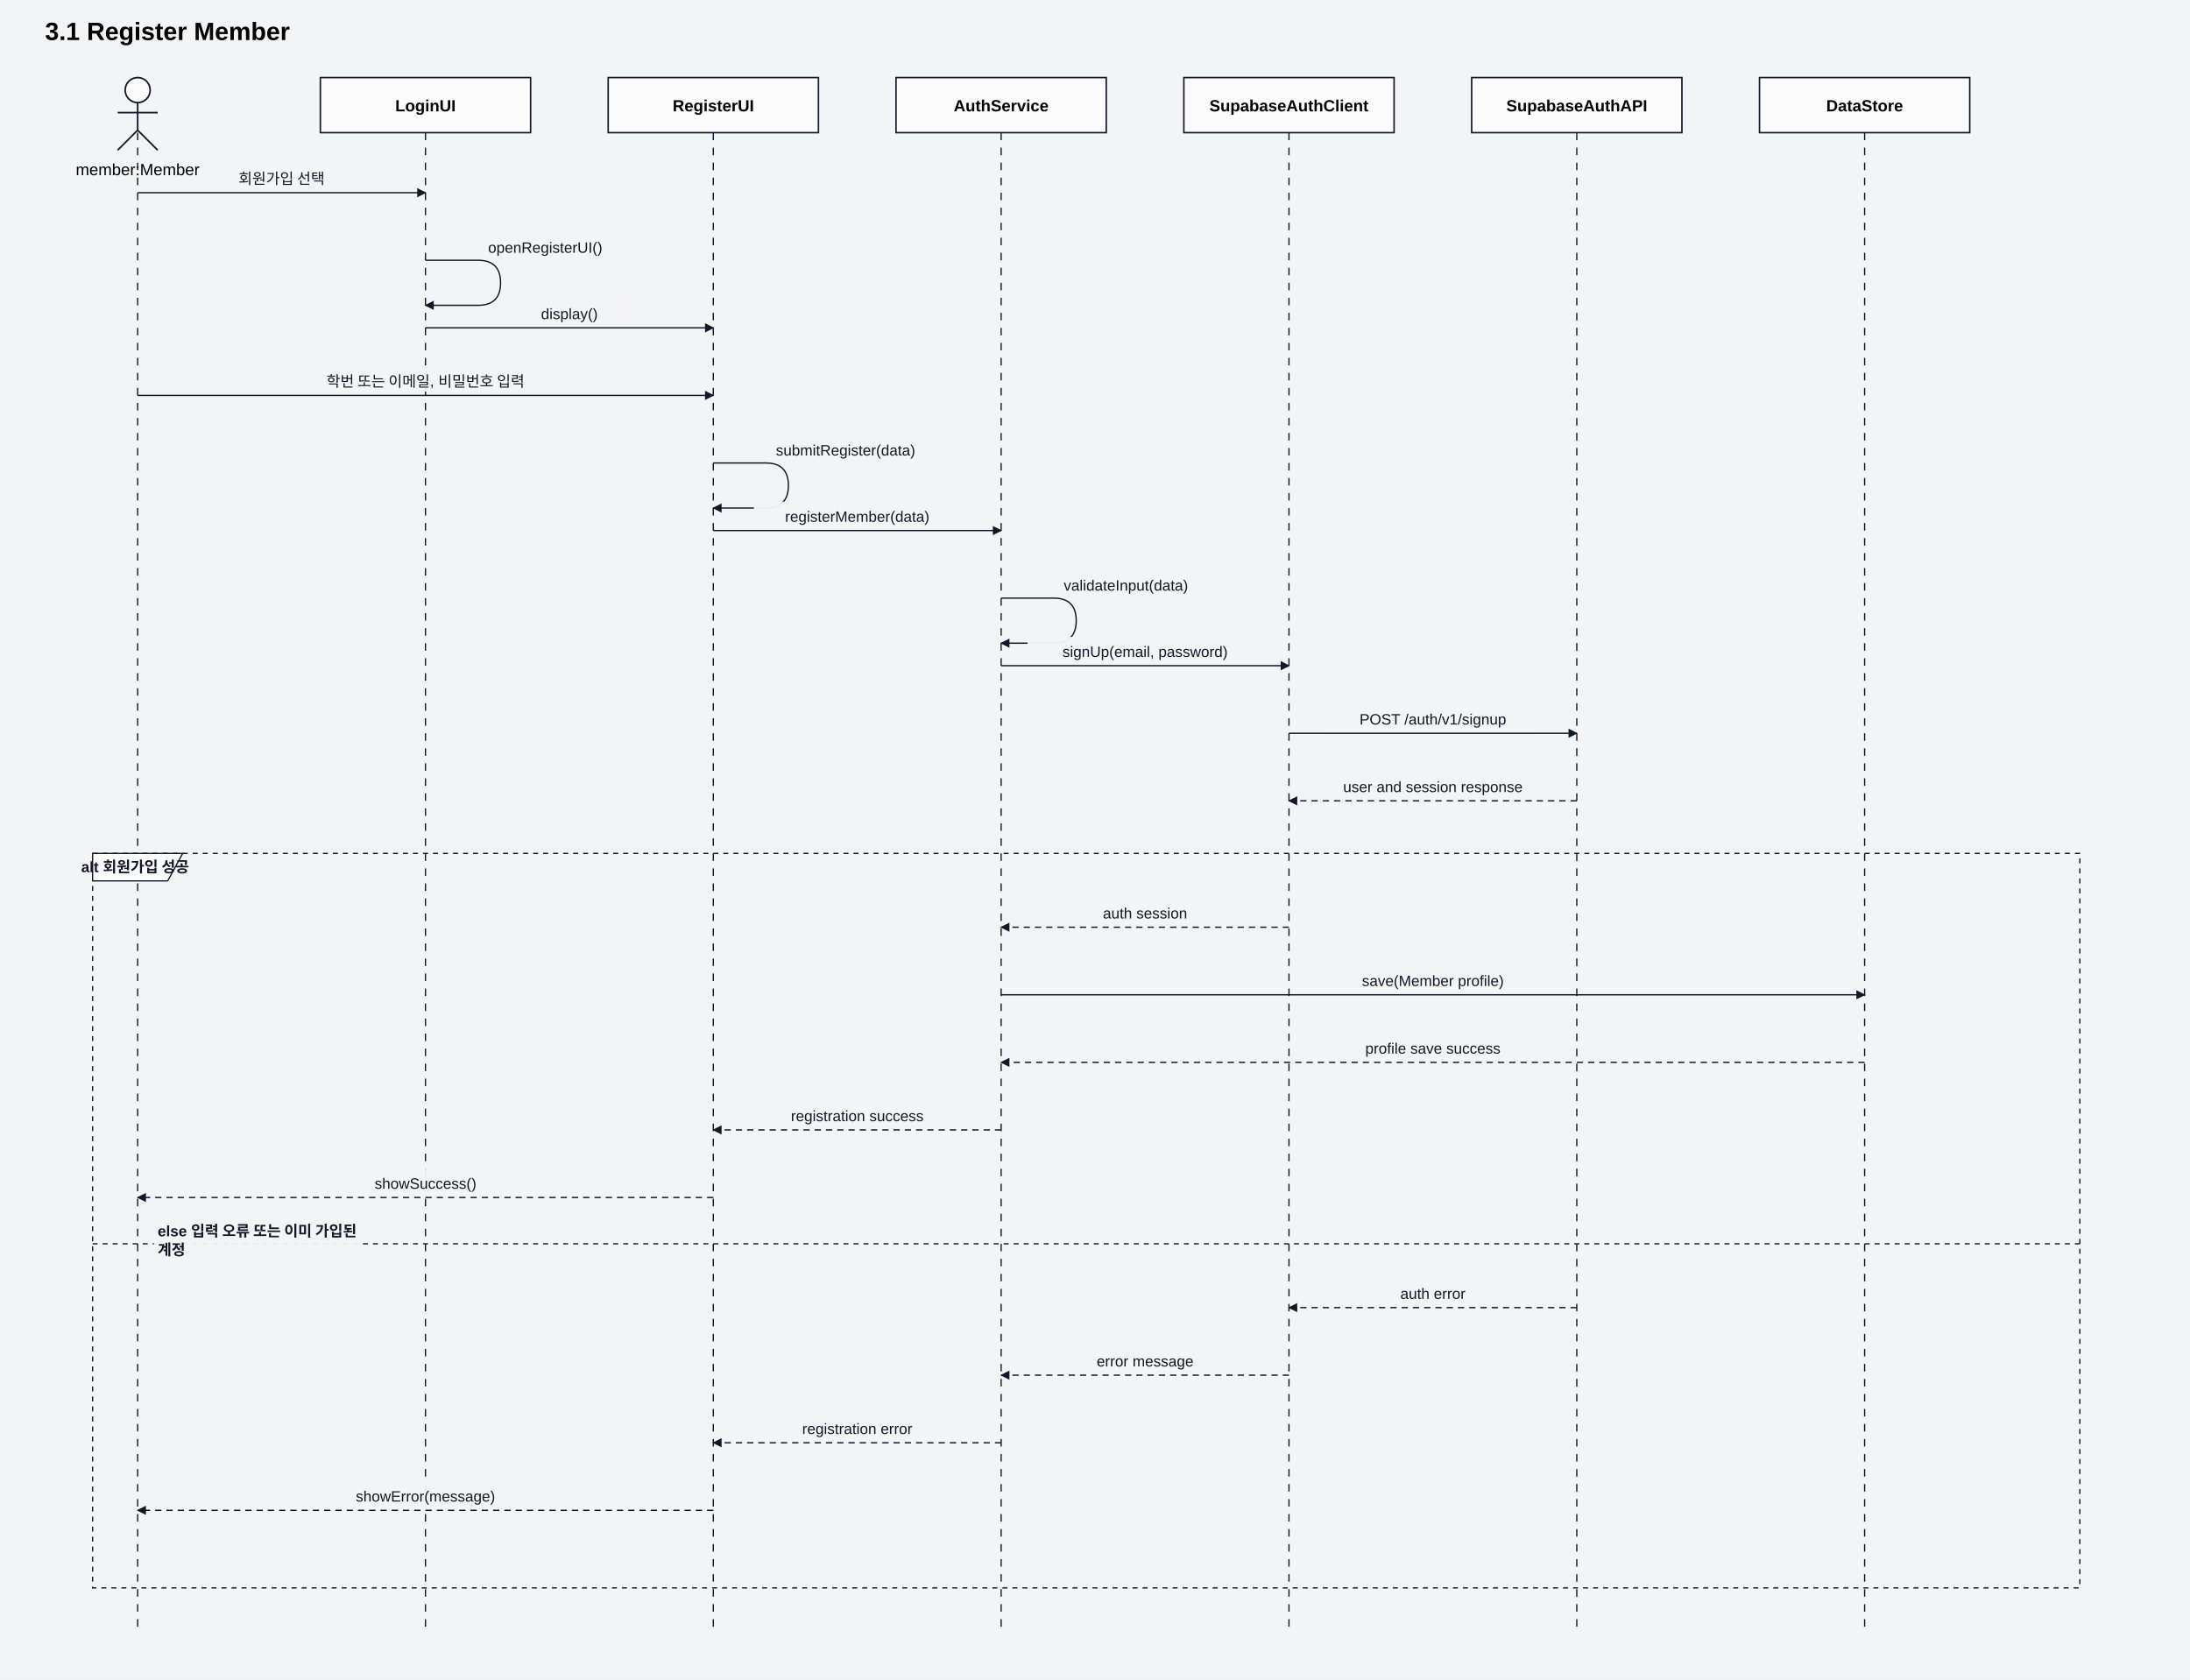
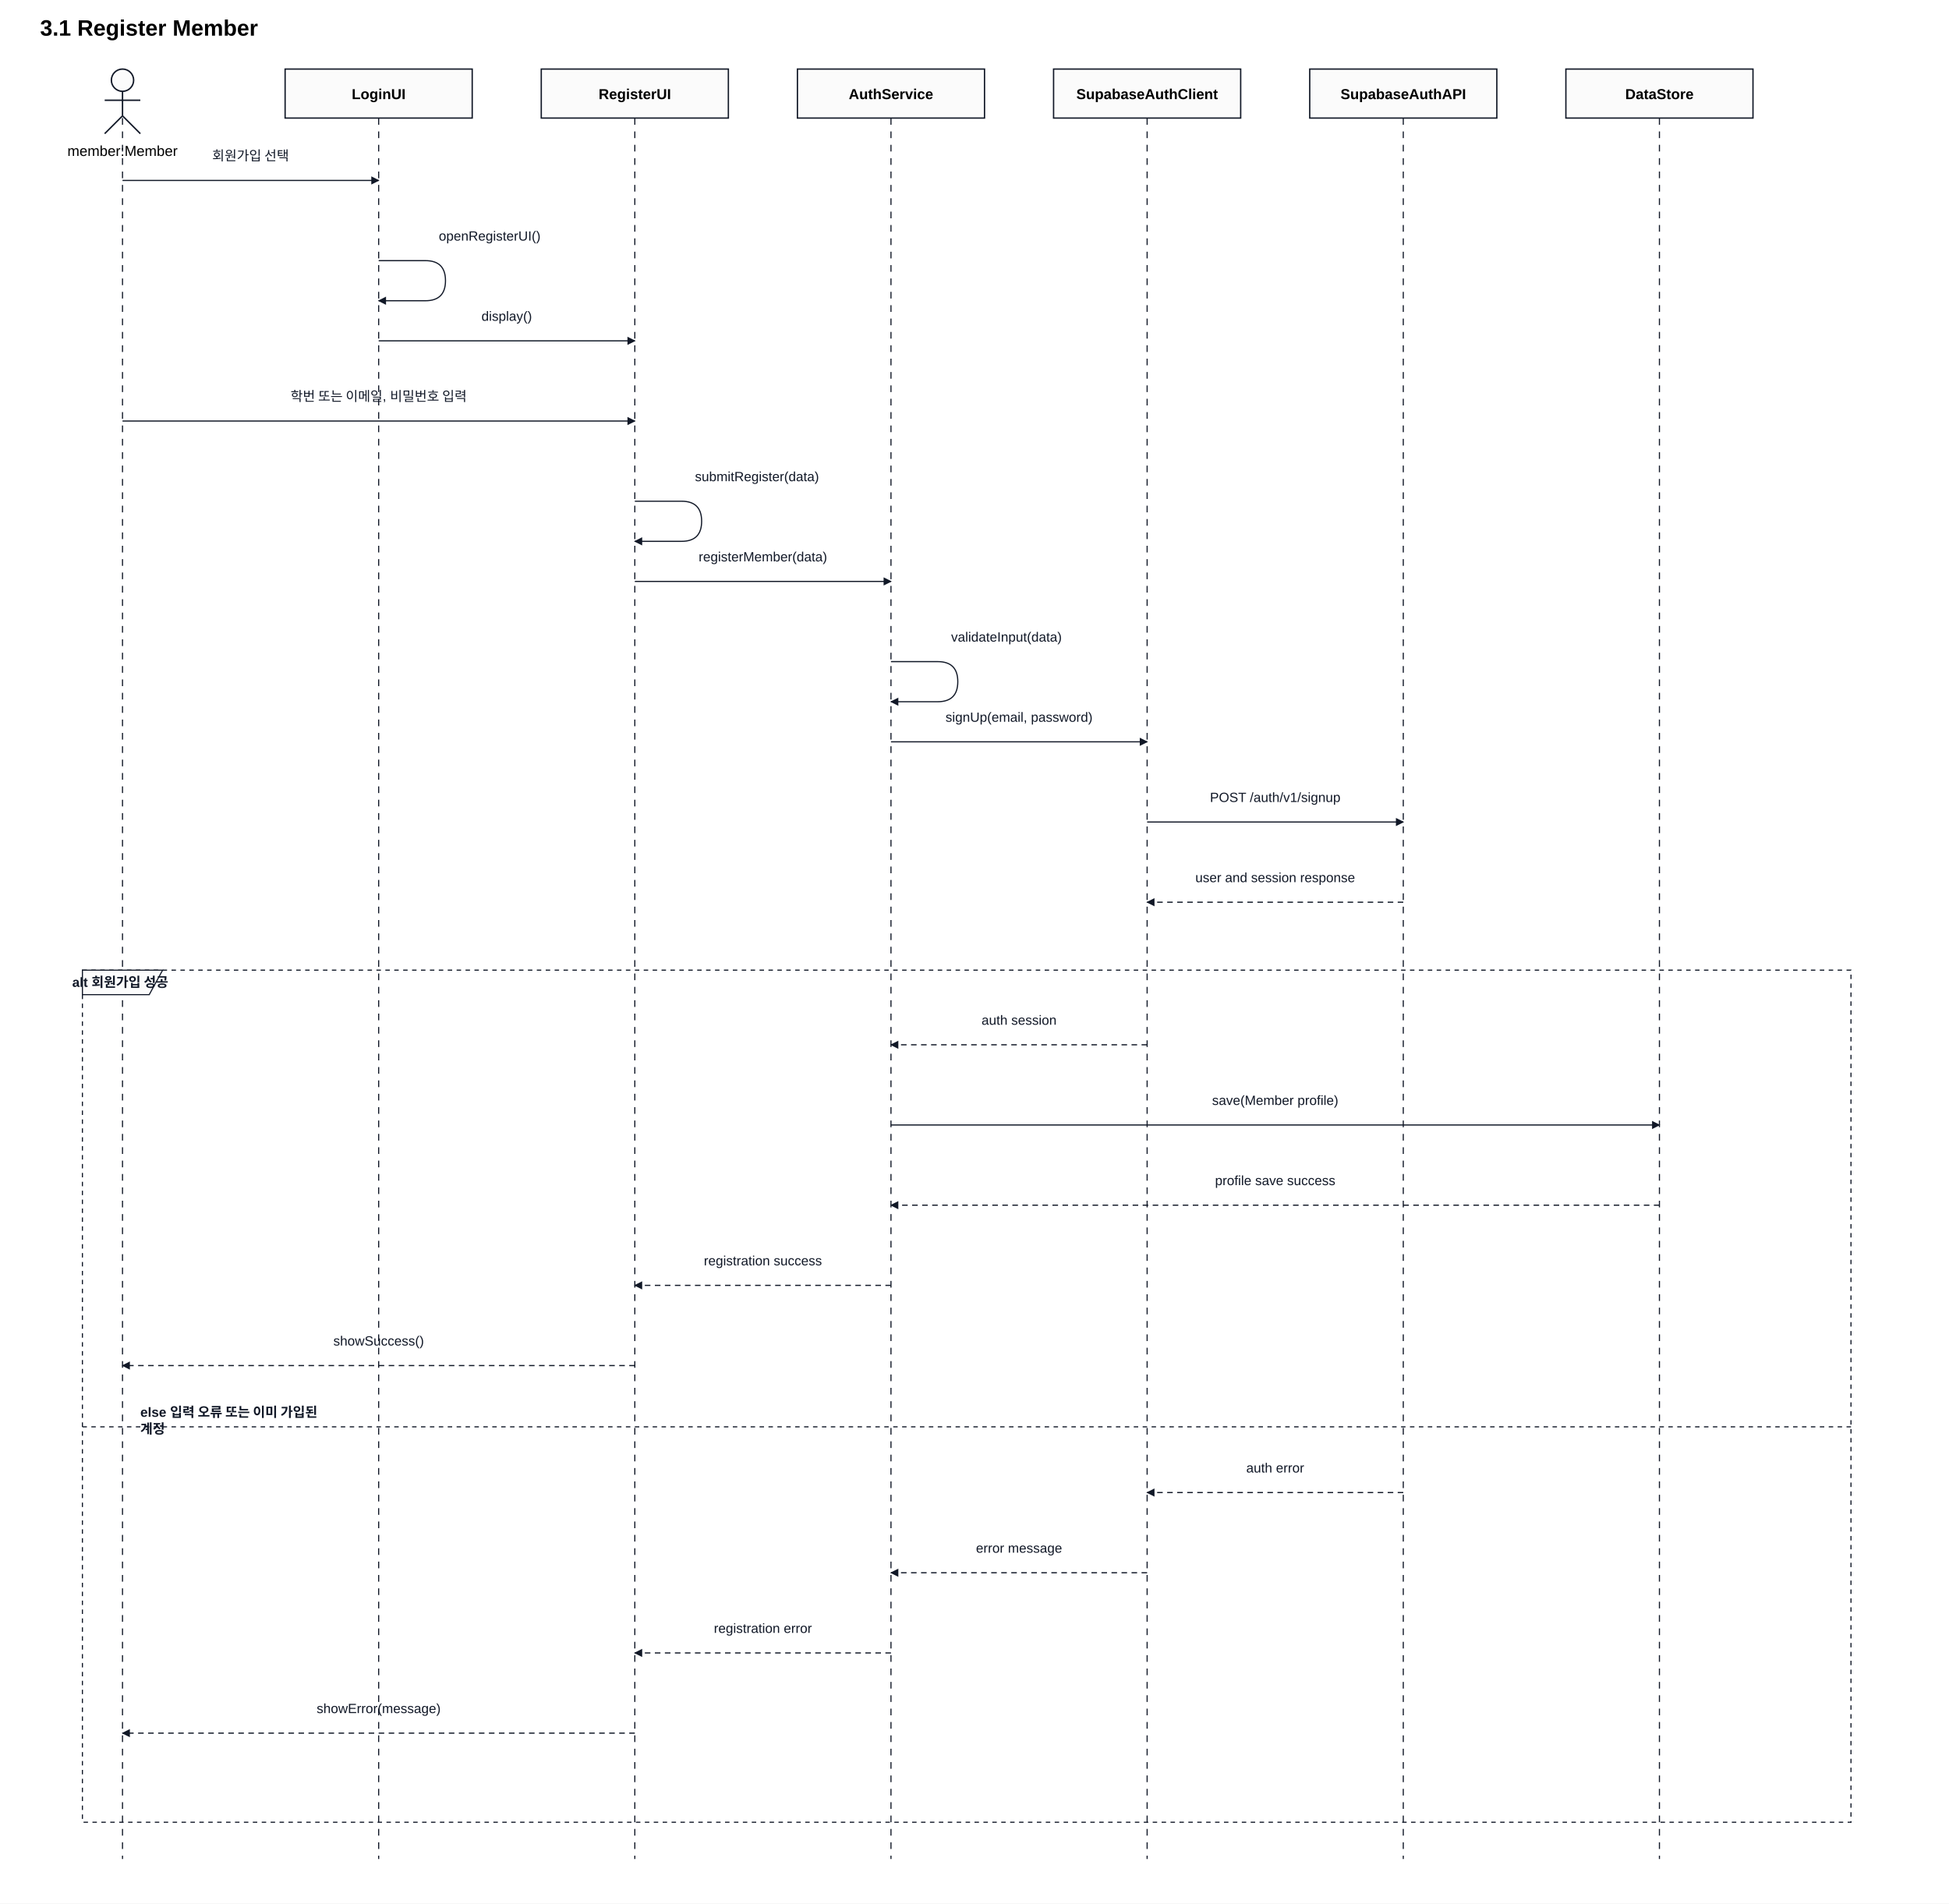
- <svg xmlns="http://www.w3.org/2000/svg" width="1750" height="1342" viewBox="0 0 1750 1342">
+ <svg xmlns="http://www.w3.org/2000/svg" width="1750" height="1709" viewBox="0 0 1750 1709">
  <defs>
    <marker id="arrow" viewBox="0 0 10 10" refX="9" refY="5" markerWidth="7" markerHeight="7" orient="auto">
      <path d="M0 0 L10 5 L0 10 z" fill="#111827" />
    </marker>
    <marker id="hollowArrow" viewBox="0 0 10 10" refX="9" refY="5" markerWidth="7" markerHeight="7" orient="auto">
      <path d="M0 0 L10 5 L0 10 z" fill="#fbfbfb" stroke="#111827" />
    </marker>
    <marker id="diamond" viewBox="0 0 16 10" refX="1" refY="5" markerWidth="11" markerHeight="9" orient="auto">
      <path d="M1 5 L8 1 L15 5 L8 9 z" fill="#111827" stroke="#111827" />
    </marker>
  </defs>
-   <rect width="100%" height="100%" fill="#f3f4f6" />
+   <rect width="100%" height="100%" fill="#ffffff" />
  <text x="36" y="32" font-family="Arial, sans-serif" font-size="20" font-weight="700">3.1 Register Member</text>
  <circle cx="110" cy="72" r="10" fill="#fbfbfb" stroke="#111827" stroke-width="1.3" />
  <line x1="110" y1="82" x2="110" y2="104" stroke="#111827" stroke-width="1.3" />
  <line x1="94" y1="90" x2="126" y2="90" stroke="#111827" stroke-width="1.3" />
  <line x1="110" y1="104" x2="94" y2="120" stroke="#111827" stroke-width="1.3" />
  <line x1="110" y1="104" x2="126" y2="120" stroke="#111827" stroke-width="1.3" />
  <text x="110" y="140" text-anchor="middle" font-family="Arial, sans-serif" font-size="13">member:Member</text>
-   <line x1="110" y1="106" x2="110" y2="1302" stroke="#111827" stroke-width="1" stroke-dasharray="6 6" />
+   <line x1="110" y1="106" x2="110" y2="1669" stroke="#111827" stroke-width="1" stroke-dasharray="6 6" />
  <rect x="256" y="62" width="168" height="44" fill="#fbfbfb" stroke="#111827" stroke-width="1.2" />
  <text x="340" y="89" text-anchor="middle" font-family="Arial, sans-serif" font-size="13" font-weight="700">LoginUI</text>
-   <line x1="340" y1="106" x2="340" y2="1302" stroke="#111827" stroke-width="1" stroke-dasharray="6 6" />
+   <line x1="340" y1="106" x2="340" y2="1669" stroke="#111827" stroke-width="1" stroke-dasharray="6 6" />
  <rect x="486" y="62" width="168" height="44" fill="#fbfbfb" stroke="#111827" stroke-width="1.2" />
  <text x="570" y="89" text-anchor="middle" font-family="Arial, sans-serif" font-size="13" font-weight="700">RegisterUI</text>
-   <line x1="570" y1="106" x2="570" y2="1302" stroke="#111827" stroke-width="1" stroke-dasharray="6 6" />
+   <line x1="570" y1="106" x2="570" y2="1669" stroke="#111827" stroke-width="1" stroke-dasharray="6 6" />
  <rect x="716" y="62" width="168" height="44" fill="#fbfbfb" stroke="#111827" stroke-width="1.2" />
  <text x="800" y="89" text-anchor="middle" font-family="Arial, sans-serif" font-size="13" font-weight="700">AuthService</text>
-   <line x1="800" y1="106" x2="800" y2="1302" stroke="#111827" stroke-width="1" stroke-dasharray="6 6" />
+   <line x1="800" y1="106" x2="800" y2="1669" stroke="#111827" stroke-width="1" stroke-dasharray="6 6" />
  <rect x="946" y="62" width="168" height="44" fill="#fbfbfb" stroke="#111827" stroke-width="1.2" />
  <text x="1030" y="89" text-anchor="middle" font-family="Arial, sans-serif" font-size="13" font-weight="700">SupabaseAuthClient</text>
-   <line x1="1030" y1="106" x2="1030" y2="1302" stroke="#111827" stroke-width="1" stroke-dasharray="6 6" />
+   <line x1="1030" y1="106" x2="1030" y2="1669" stroke="#111827" stroke-width="1" stroke-dasharray="6 6" />
  <rect x="1176" y="62" width="168" height="44" fill="#fbfbfb" stroke="#111827" stroke-width="1.2" />
  <text x="1260" y="89" text-anchor="middle" font-family="Arial, sans-serif" font-size="13" font-weight="700">SupabaseAuthAPI</text>
-   <line x1="1260" y1="106" x2="1260" y2="1302" stroke="#111827" stroke-width="1" stroke-dasharray="6 6" />
+   <line x1="1260" y1="106" x2="1260" y2="1669" stroke="#111827" stroke-width="1" stroke-dasharray="6 6" />
  <rect x="1406" y="62" width="168" height="44" fill="#fbfbfb" stroke="#111827" stroke-width="1.2" />
  <text x="1490" y="89" text-anchor="middle" font-family="Arial, sans-serif" font-size="13" font-weight="700">DataStore</text>
-   <line x1="1490" y1="106" x2="1490" y2="1302" stroke="#111827" stroke-width="1" stroke-dasharray="6 6" />
-   <rect x="74" y="682" width="1588" height="587" fill="none" stroke="#111827" stroke-dasharray="4 4" />
-   <path d="M74 682 h72 l-12 22 h-60 z" fill="#fbfbfb" stroke="#111827" />
-   <text x="108" y="697" text-anchor="middle" font-family="Arial, sans-serif" font-size="12" font-weight="700" fill="#111827">alt 회원가입 성공</text>
-   <line x1="74" y1="994" x2="1662" y2="994" stroke="#111827" stroke-dasharray="4 4" />
-   <rect x="123" y="972" width="165.2" height="35" fill="#f3f4f6" opacity="0.96" />
-   <text x="126" y="988" text-anchor="start" font-family="Arial, sans-serif" font-size="12" font-weight="700" fill="#111827">else 입력 오류 또는 이미 가입된</text>
-   <text x="126" y="1003" text-anchor="start" font-family="Arial, sans-serif" font-size="12" font-weight="700" fill="#111827">계정</text>
-   <line x1="110" y1="154" x2="340" y2="154" stroke="#111827" stroke-width="1.05" marker-end="url(#arrow)" />
-   <rect x="191.54" y="131" width="66.92" height="20" fill="#f3f4f6" opacity="0.96" />
-   <text x="225" y="147" text-anchor="middle" font-family="Arial, sans-serif" font-size="12" font-weight="400" fill="#111827">회원가입 선택</text>
-   <path d="M340 208 h42 q18 0 18 18 q0 18 -18 18 h-42" fill="none" stroke="#111827" stroke-width="1.05" marker-end="url(#arrow)" />
-   <rect x="387" y="186" width="134.96" height="20" fill="#f3f4f6" opacity="0.96" />
-   <text x="390" y="202" text-anchor="start" font-family="Arial, sans-serif" font-size="12" font-weight="400" fill="#111827">openRegisterUI()</text>
-   <line x1="340" y1="262" x2="570" y2="262" stroke="#111827" stroke-width="1.05" marker-end="url(#arrow)" />
-   <rect x="413.98" y="239" width="82.04" height="20" fill="#f3f4f6" opacity="0.96" />
-   <text x="455" y="255" text-anchor="middle" font-family="Arial, sans-serif" font-size="12" font-weight="400" fill="#111827">display()</text>
-   <line x1="110" y1="316" x2="570" y2="316" stroke="#111827" stroke-width="1.05" marker-end="url(#arrow)" />
-   <rect x="264.96" y="293" width="150.08" height="20" fill="#f3f4f6" opacity="0.96" />
-   <text x="340" y="309" text-anchor="middle" font-family="Arial, sans-serif" font-size="12" font-weight="400" fill="#111827">학번 또는 이메일, 비밀번호 입력</text>
-   <path d="M570 370 h42 q18 0 18 18 q0 18 -18 18 h-42" fill="none" stroke="#111827" stroke-width="1.05" marker-end="url(#arrow)" />
-   <rect x="617" y="348" width="165.2" height="20" fill="#f3f4f6" opacity="0.96" />
-   <text x="620" y="364" text-anchor="start" font-family="Arial, sans-serif" font-size="12" font-weight="400" fill="#111827">submitRegister(data)</text>
-   <line x1="570" y1="424" x2="800" y2="424" stroke="#111827" stroke-width="1.05" marker-end="url(#arrow)" />
-   <rect x="602.4" y="401" width="165.2" height="20" fill="#f3f4f6" opacity="0.96" />
-   <text x="685" y="417" text-anchor="middle" font-family="Arial, sans-serif" font-size="12" font-weight="400" fill="#111827">registerMember(data)</text>
-   <path d="M800 478 h42 q18 0 18 18 q0 18 -18 18 h-42" fill="none" stroke="#111827" stroke-width="1.05" marker-end="url(#arrow)" />
-   <rect x="847" y="456" width="157.64" height="20" fill="#f3f4f6" opacity="0.96" />
-   <text x="850" y="472" text-anchor="start" font-family="Arial, sans-serif" font-size="12" font-weight="400" fill="#111827">validateInput(data)</text>
-   <line x1="800" y1="532" x2="1030" y2="532" stroke="#111827" stroke-width="1.05" marker-end="url(#arrow)" />
-   <rect x="821.06" y="509" width="187.88" height="20" fill="#f3f4f6" opacity="0.96" />
-   <text x="915" y="525" text-anchor="middle" font-family="Arial, sans-serif" font-size="12" font-weight="400" fill="#111827">signUp(email, password)</text>
-   <line x1="1030" y1="586" x2="1260" y2="586" stroke="#111827" stroke-width="1.05" marker-end="url(#arrow)" />
-   <rect x="1062.4" y="563" width="165.2" height="20" fill="#f3f4f6" opacity="0.96" />
-   <text x="1145" y="579" text-anchor="middle" font-family="Arial, sans-serif" font-size="12" font-weight="400" fill="#111827">POST /auth/v1/signup</text>
-   <line x1="1260" y1="640" x2="1030" y2="640" stroke="#111827" stroke-width="1.05" marker-end="url(#arrow)" stroke-dasharray="5 4" />
-   <rect x="1043.5" y="617" width="203" height="20" fill="#f3f4f6" opacity="0.96" />
-   <text x="1145" y="633" text-anchor="middle" font-family="Arial, sans-serif" font-size="12" font-weight="400" fill="#111827">user and session response</text>
-   <line x1="1030" y1="741" x2="800" y2="741" stroke="#111827" stroke-width="1.05" marker-end="url(#arrow)" stroke-dasharray="5 4" />
-   <rect x="862.64" y="718" width="104.72" height="20" fill="#f3f4f6" opacity="0.96" />
-   <text x="915" y="734" text-anchor="middle" font-family="Arial, sans-serif" font-size="12" font-weight="400" fill="#111827">auth session</text>
-   <line x1="800" y1="795" x2="1490" y2="795" stroke="#111827" stroke-width="1.05" marker-end="url(#arrow)" />
-   <rect x="1062.4" y="772" width="165.2" height="20" fill="#f3f4f6" opacity="0.96" />
-   <text x="1145" y="788" text-anchor="middle" font-family="Arial, sans-serif" font-size="12" font-weight="400" fill="#111827">save(Member profile)</text>
-   <line x1="1490" y1="849" x2="800" y2="849" stroke="#111827" stroke-width="1.05" marker-end="url(#arrow)" stroke-dasharray="5 4" />
-   <rect x="1062.4" y="826" width="165.2" height="20" fill="#f3f4f6" opacity="0.96" />
-   <text x="1145" y="842" text-anchor="middle" font-family="Arial, sans-serif" font-size="12" font-weight="400" fill="#111827">profile save success</text>
-   <line x1="800" y1="903" x2="570" y2="903" stroke="#111827" stroke-width="1.05" marker-end="url(#arrow)" stroke-dasharray="5 4" />
-   <rect x="602.4" y="880" width="165.2" height="20" fill="#f3f4f6" opacity="0.96" />
-   <text x="685" y="896" text-anchor="middle" font-family="Arial, sans-serif" font-size="12" font-weight="400" fill="#111827">registration success</text>
-   <line x1="570" y1="957" x2="110" y2="957" stroke="#111827" stroke-width="1.05" marker-end="url(#arrow)" stroke-dasharray="5 4" />
-   <rect x="283.86" y="934" width="112.28" height="20" fill="#f3f4f6" opacity="0.96" />
-   <text x="340" y="950" text-anchor="middle" font-family="Arial, sans-serif" font-size="12" font-weight="400" fill="#111827">showSuccess()</text>
-   <line x1="1260" y1="1045" x2="1030" y2="1045" stroke="#111827" stroke-width="1.05" marker-end="url(#arrow)" stroke-dasharray="5 4" />
-   <rect x="1100.2" y="1022" width="89.6" height="20" fill="#f3f4f6" opacity="0.96" />
-   <text x="1145" y="1038" text-anchor="middle" font-family="Arial, sans-serif" font-size="12" font-weight="400" fill="#111827">auth error</text>
-   <line x1="1030" y1="1099" x2="800" y2="1099" stroke="#111827" stroke-width="1.05" marker-end="url(#arrow)" stroke-dasharray="5 4" />
-   <rect x="858.86" y="1076" width="112.28" height="20" fill="#f3f4f6" opacity="0.96" />
-   <text x="915" y="1092" text-anchor="middle" font-family="Arial, sans-serif" font-size="12" font-weight="400" fill="#111827">error message</text>
-   <line x1="800" y1="1153" x2="570" y2="1153" stroke="#111827" stroke-width="1.05" marker-end="url(#arrow)" stroke-dasharray="5 4" />
-   <rect x="609.96" y="1130" width="150.08" height="20" fill="#f3f4f6" opacity="0.96" />
-   <text x="685" y="1146" text-anchor="middle" font-family="Arial, sans-serif" font-size="12" font-weight="400" fill="#111827">registration error</text>
-   <line x1="570" y1="1207" x2="110" y2="1207" stroke="#111827" stroke-width="1.05" marker-end="url(#arrow)" stroke-dasharray="5 4" />
-   <rect x="264.96" y="1184" width="150.08" height="20" fill="#f3f4f6" opacity="0.96" />
-   <text x="340" y="1200" text-anchor="middle" font-family="Arial, sans-serif" font-size="12" font-weight="400" fill="#111827">showError(message)</text>
+   <line x1="1490" y1="106" x2="1490" y2="1669" stroke="#111827" stroke-width="1" stroke-dasharray="6 6" />
+   <rect x="74" y="871" width="1588" height="765" fill="none" stroke="#111827" stroke-dasharray="4 4" />
+   <path d="M74 871 h72 l-12 22 h-60 z" fill="#fbfbfb" stroke="#111827" />
+   <text x="108" y="886" text-anchor="middle" font-family="Arial, sans-serif" font-size="12" font-weight="700" fill="#111827">alt 회원가입 성공</text>
+   <line x1="74" y1="1281" x2="1662" y2="1281" stroke="#111827" stroke-dasharray="4 4" />
+   <text x="126" y="1272" text-anchor="start" font-family="Arial, sans-serif" font-size="12" font-weight="700" fill="#111827">else 입력 오류 또는 이미 가입된</text>
+   <text x="126" y="1287" text-anchor="start" font-family="Arial, sans-serif" font-size="12" font-weight="700" fill="#111827">계정</text>
+   <line x1="110" y1="162" x2="340" y2="162" stroke="#111827" stroke-width="1.05" marker-end="url(#arrow)" />
+   <text x="225" y="144" text-anchor="middle" font-family="Arial, sans-serif" font-size="12" font-weight="400" fill="#111827">회원가입 선택</text>
+   <path d="M340 234 h42 q18 0 18 18 q0 18 -18 18 h-42" fill="none" stroke="#111827" stroke-width="1.05" marker-end="url(#arrow)" />
+   <text x="394" y="216" text-anchor="start" font-family="Arial, sans-serif" font-size="12" font-weight="400" fill="#111827">openRegisterUI()</text>
+   <line x1="340" y1="306" x2="570" y2="306" stroke="#111827" stroke-width="1.05" marker-end="url(#arrow)" />
+   <text x="455" y="288" text-anchor="middle" font-family="Arial, sans-serif" font-size="12" font-weight="400" fill="#111827">display()</text>
+   <line x1="110" y1="378" x2="570" y2="378" stroke="#111827" stroke-width="1.05" marker-end="url(#arrow)" />
+   <text x="340" y="360" text-anchor="middle" font-family="Arial, sans-serif" font-size="12" font-weight="400" fill="#111827">학번 또는 이메일, 비밀번호 입력</text>
+   <path d="M570 450 h42 q18 0 18 18 q0 18 -18 18 h-42" fill="none" stroke="#111827" stroke-width="1.05" marker-end="url(#arrow)" />
+   <text x="624" y="432" text-anchor="start" font-family="Arial, sans-serif" font-size="12" font-weight="400" fill="#111827">submitRegister(data)</text>
+   <line x1="570" y1="522" x2="800" y2="522" stroke="#111827" stroke-width="1.05" marker-end="url(#arrow)" />
+   <text x="685" y="504" text-anchor="middle" font-family="Arial, sans-serif" font-size="12" font-weight="400" fill="#111827">registerMember(data)</text>
+   <path d="M800 594 h42 q18 0 18 18 q0 18 -18 18 h-42" fill="none" stroke="#111827" stroke-width="1.05" marker-end="url(#arrow)" />
+   <text x="854" y="576" text-anchor="start" font-family="Arial, sans-serif" font-size="12" font-weight="400" fill="#111827">validateInput(data)</text>
+   <line x1="800" y1="666" x2="1030" y2="666" stroke="#111827" stroke-width="1.05" marker-end="url(#arrow)" />
+   <text x="915" y="648" text-anchor="middle" font-family="Arial, sans-serif" font-size="12" font-weight="400" fill="#111827">signUp(email, password)</text>
+   <line x1="1030" y1="738" x2="1260" y2="738" stroke="#111827" stroke-width="1.05" marker-end="url(#arrow)" />
+   <text x="1145" y="720" text-anchor="middle" font-family="Arial, sans-serif" font-size="12" font-weight="400" fill="#111827">POST /auth/v1/signup</text>
+   <line x1="1260" y1="810" x2="1030" y2="810" stroke="#111827" stroke-width="1.05" marker-end="url(#arrow)" stroke-dasharray="5 4" />
+   <text x="1145" y="792" text-anchor="middle" font-family="Arial, sans-serif" font-size="12" font-weight="400" fill="#111827">user and session response</text>
+   <line x1="1030" y1="938" x2="800" y2="938" stroke="#111827" stroke-width="1.05" marker-end="url(#arrow)" stroke-dasharray="5 4" />
+   <text x="915" y="920" text-anchor="middle" font-family="Arial, sans-serif" font-size="12" font-weight="400" fill="#111827">auth session</text>
+   <line x1="800" y1="1010" x2="1490" y2="1010" stroke="#111827" stroke-width="1.05" marker-end="url(#arrow)" />
+   <text x="1145" y="992" text-anchor="middle" font-family="Arial, sans-serif" font-size="12" font-weight="400" fill="#111827">save(Member profile)</text>
+   <line x1="1490" y1="1082" x2="800" y2="1082" stroke="#111827" stroke-width="1.05" marker-end="url(#arrow)" stroke-dasharray="5 4" />
+   <text x="1145" y="1064" text-anchor="middle" font-family="Arial, sans-serif" font-size="12" font-weight="400" fill="#111827">profile save success</text>
+   <line x1="800" y1="1154" x2="570" y2="1154" stroke="#111827" stroke-width="1.05" marker-end="url(#arrow)" stroke-dasharray="5 4" />
+   <text x="685" y="1136" text-anchor="middle" font-family="Arial, sans-serif" font-size="12" font-weight="400" fill="#111827">registration success</text>
+   <line x1="570" y1="1226" x2="110" y2="1226" stroke="#111827" stroke-width="1.05" marker-end="url(#arrow)" stroke-dasharray="5 4" />
+   <text x="340" y="1208" text-anchor="middle" font-family="Arial, sans-serif" font-size="12" font-weight="400" fill="#111827">showSuccess()</text>
+   <line x1="1260" y1="1340" x2="1030" y2="1340" stroke="#111827" stroke-width="1.05" marker-end="url(#arrow)" stroke-dasharray="5 4" />
+   <text x="1145" y="1322" text-anchor="middle" font-family="Arial, sans-serif" font-size="12" font-weight="400" fill="#111827">auth error</text>
+   <line x1="1030" y1="1412" x2="800" y2="1412" stroke="#111827" stroke-width="1.05" marker-end="url(#arrow)" stroke-dasharray="5 4" />
+   <text x="915" y="1394" text-anchor="middle" font-family="Arial, sans-serif" font-size="12" font-weight="400" fill="#111827">error message</text>
+   <line x1="800" y1="1484" x2="570" y2="1484" stroke="#111827" stroke-width="1.05" marker-end="url(#arrow)" stroke-dasharray="5 4" />
+   <text x="685" y="1466" text-anchor="middle" font-family="Arial, sans-serif" font-size="12" font-weight="400" fill="#111827">registration error</text>
+   <line x1="570" y1="1556" x2="110" y2="1556" stroke="#111827" stroke-width="1.05" marker-end="url(#arrow)" stroke-dasharray="5 4" />
+   <text x="340" y="1538" text-anchor="middle" font-family="Arial, sans-serif" font-size="12" font-weight="400" fill="#111827">showError(message)</text>
</svg>
